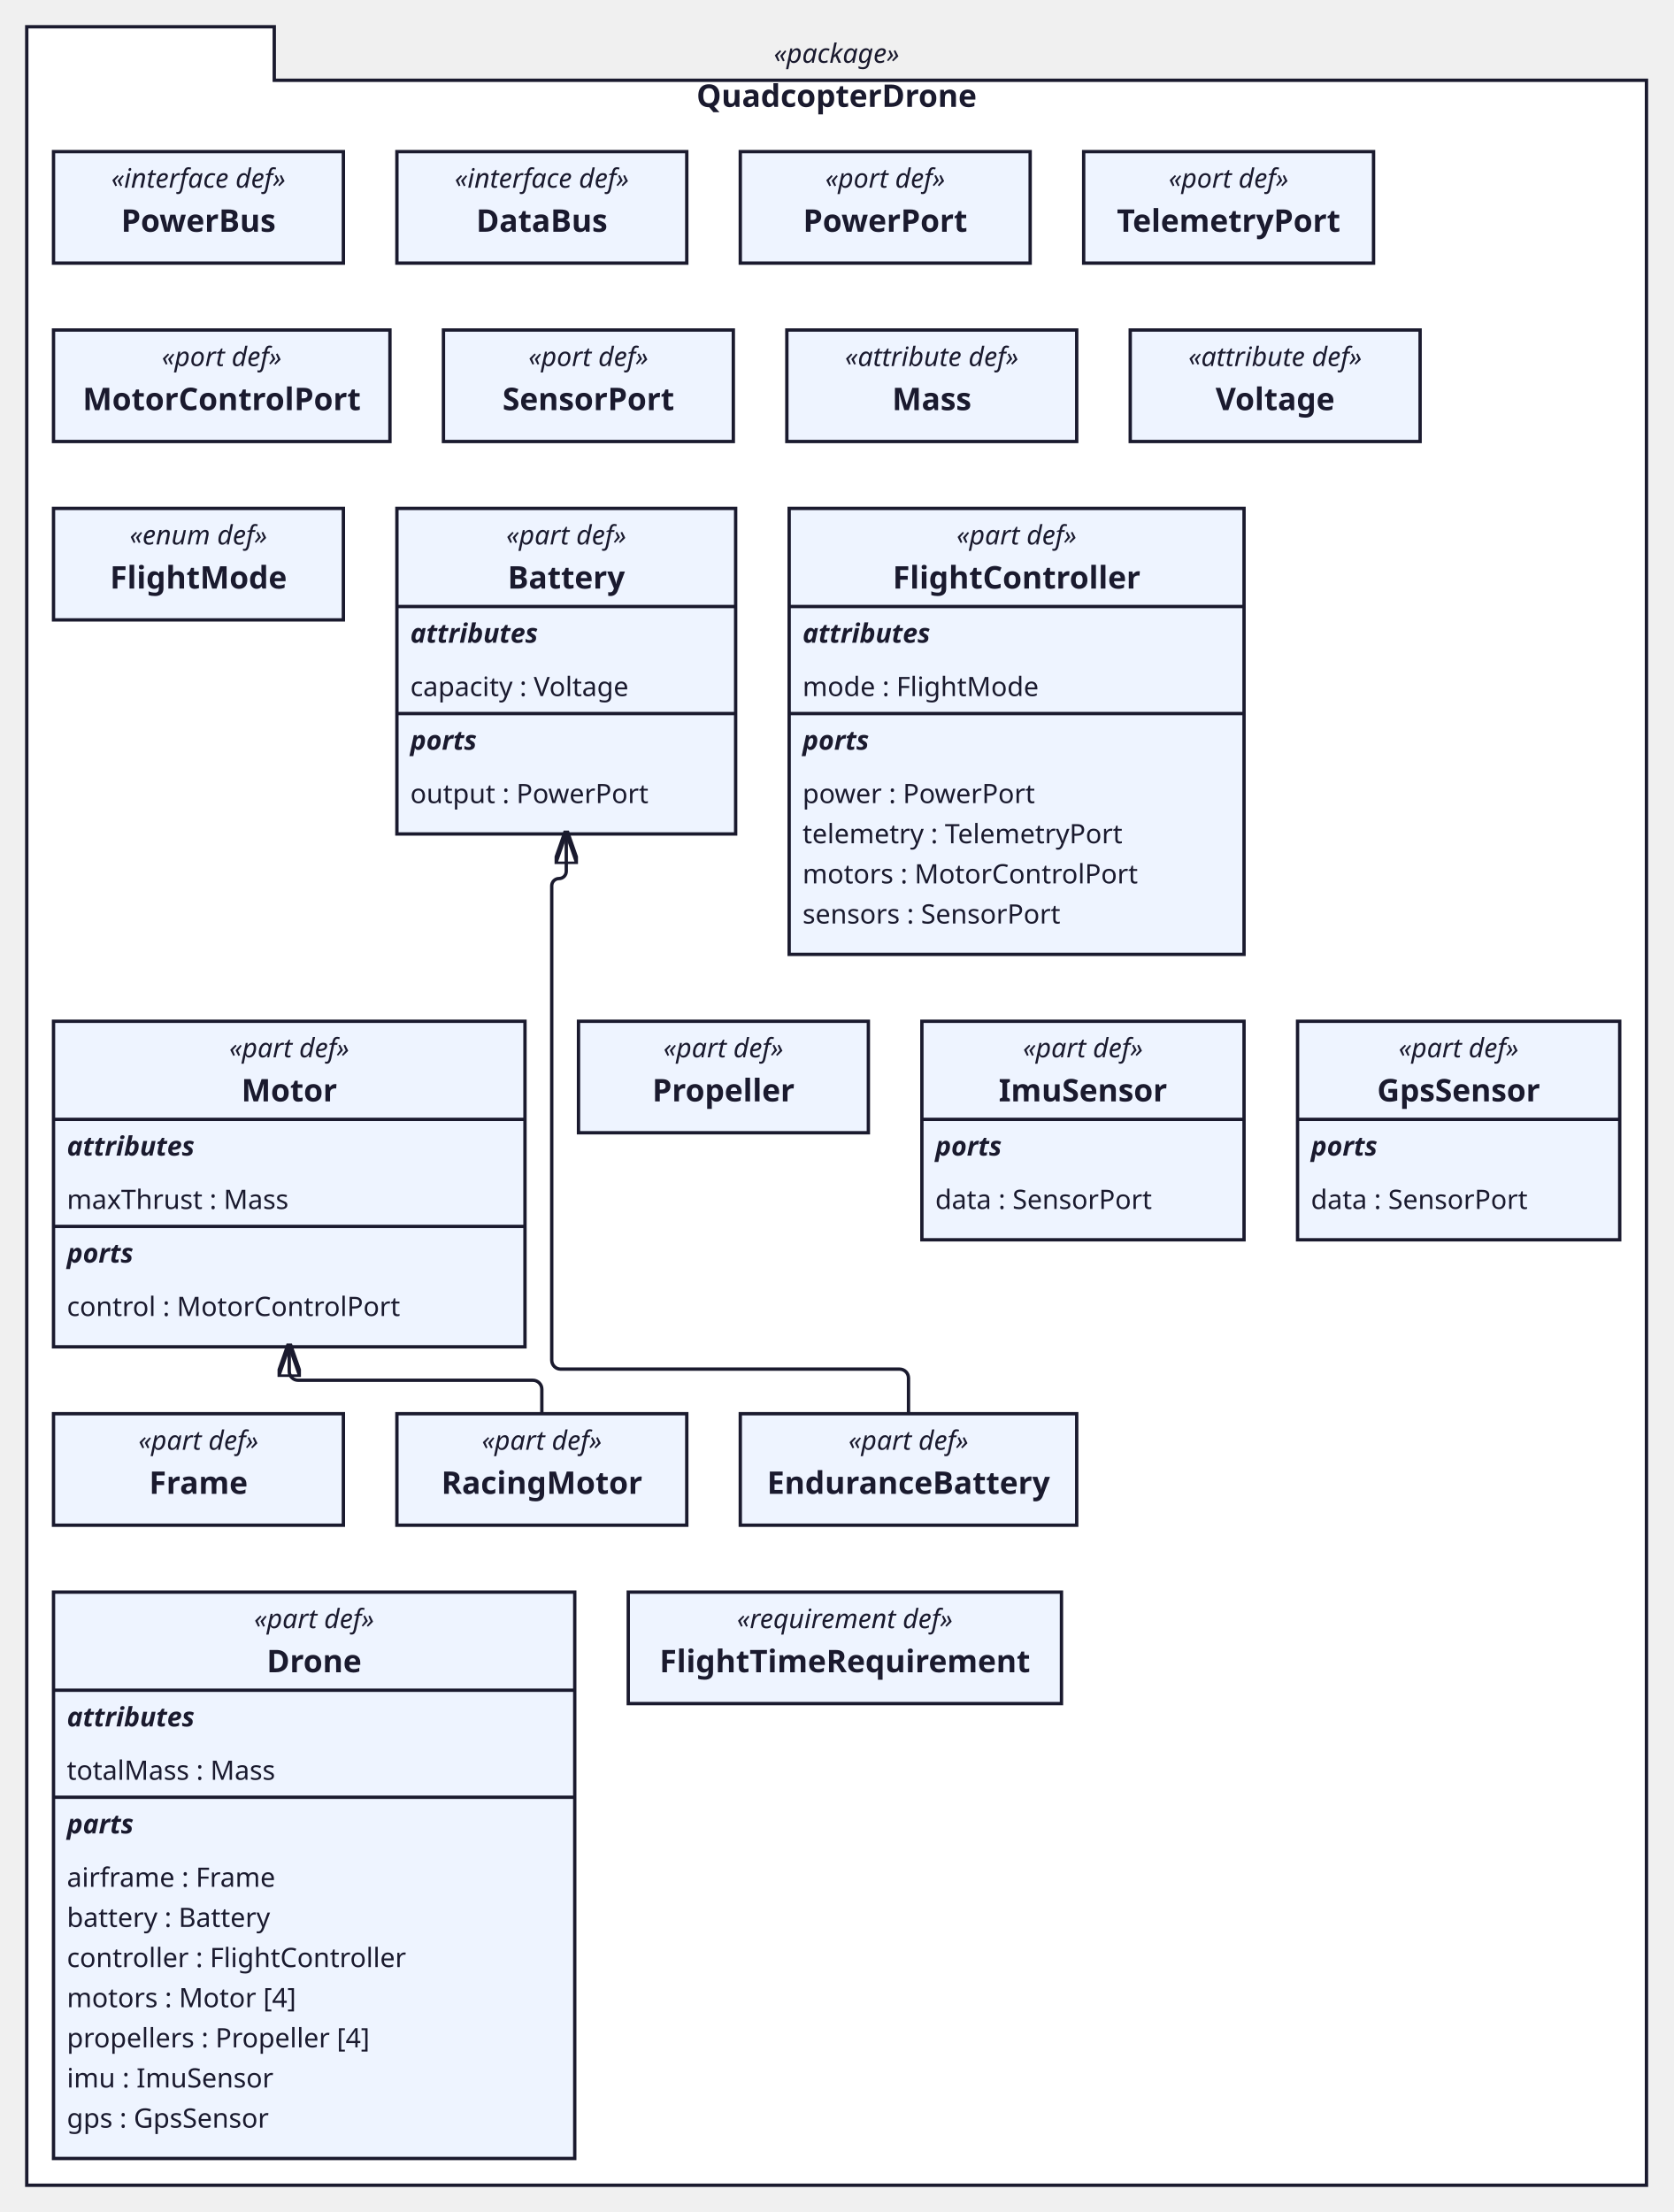
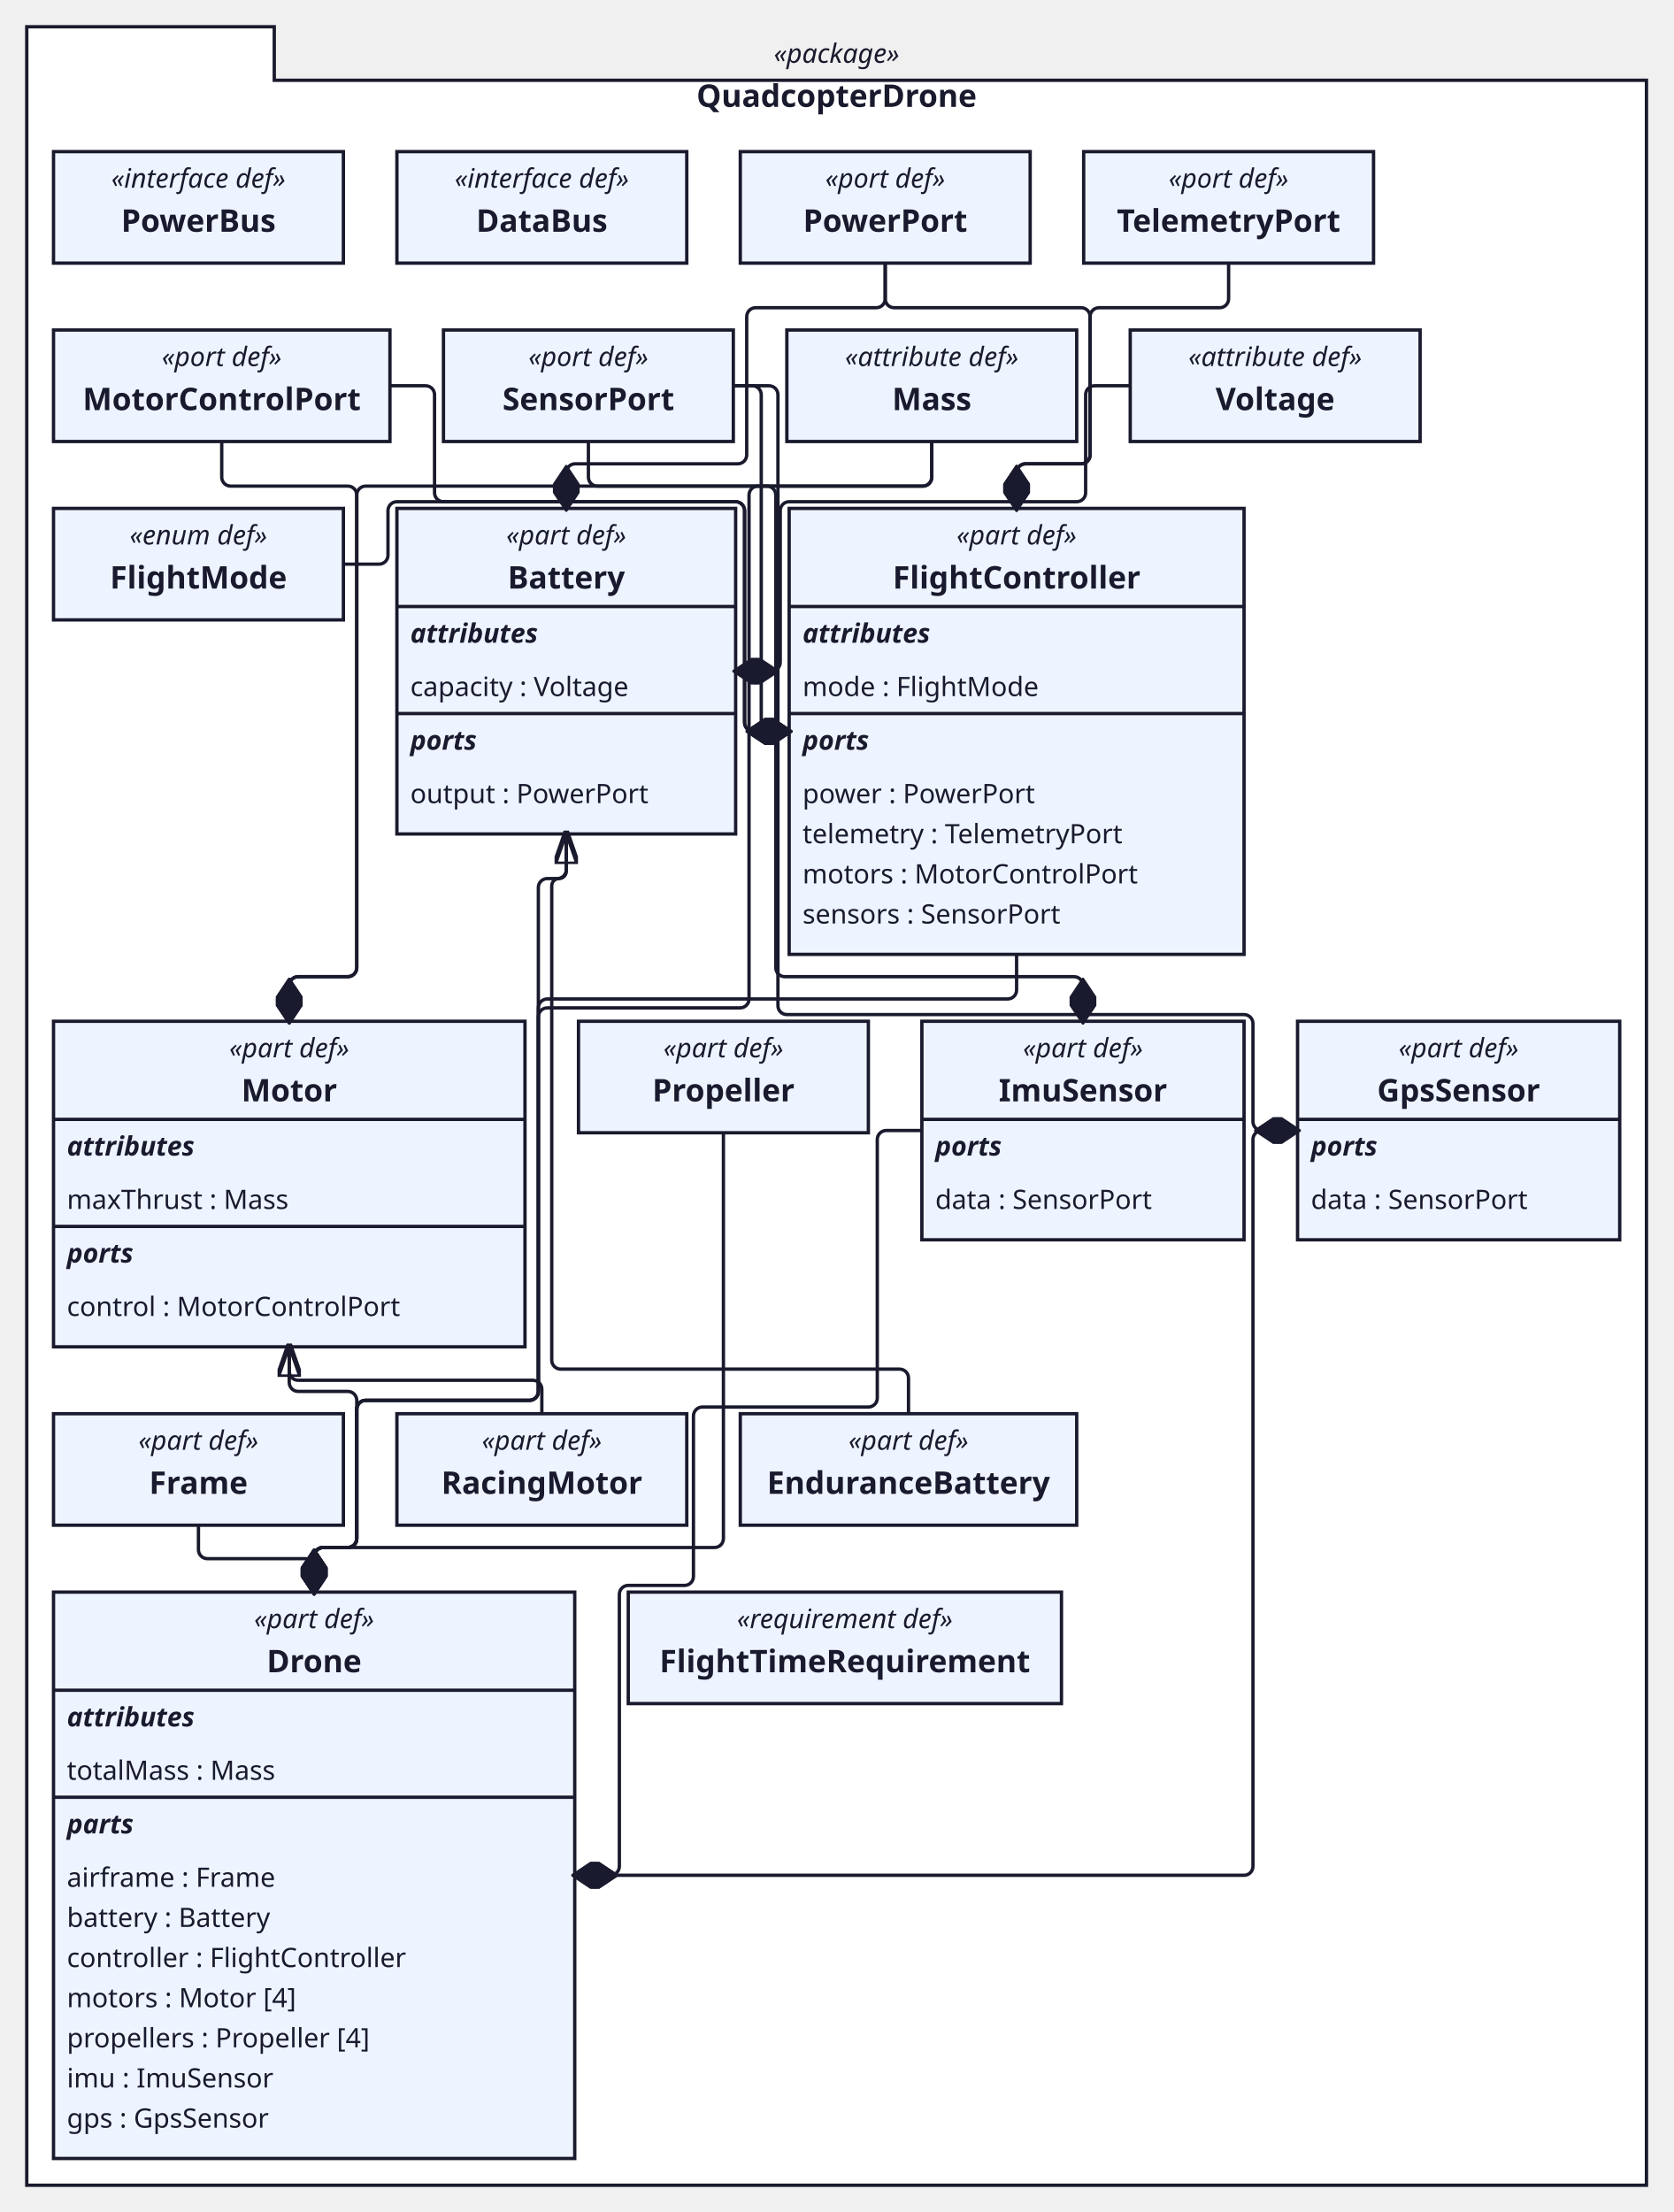
<svg xmlns="http://www.w3.org/2000/svg" width="750.40" height="992.00" viewBox="0 0 750.40 992.00">
  <defs>
    <marker id="arrowhead-open" markerWidth="10" markerHeight="7" refX="9" refY="3.5" orient="auto">
      <polygon points="0 0, 10 3.5, 0 7" fill="none" stroke="#1A1A2E" stroke-width="1.50" />
    </marker>
    <marker id="arrowhead-filled" markerWidth="10" markerHeight="7" refX="9" refY="3.5" orient="auto">
      <polygon points="0 0, 10 3.5, 0 7" fill="#1A1A2E" stroke="#1A1A2E" stroke-width="1.50" />
+     </marker>
+     <marker id="arrowhead-open-crossbar" markerWidth="12" markerHeight="7" refX="11" refY="3.5" orient="auto">
+       <polygon points="0 0, 10 3.5, 0 7" fill="none" stroke="#1A1A2E" stroke-width="1.50" />
+       <line x1="10" y1="0" x2="10" y2="7" stroke="#1A1A2E" stroke-width="1.50" />
    </marker>
    <marker id="arrowhead-diamond" markerWidth="14" markerHeight="8" refX="13" refY="4" orient="auto">
      <polygon points="1 4, 7 0, 13 4, 7 8" fill="none" stroke="#1A1A2E" stroke-width="1.50" />
    </marker>
    <marker id="arrowhead-filled-diamond" markerWidth="14" markerHeight="8" refX="13" refY="4" orient="auto">
      <polygon points="1 4, 7 0, 13 4, 7 8" fill="#1A1A2E" stroke="#1A1A2E" stroke-width="1.50" />
    </marker>
    <marker id="arrowhead-circle" markerWidth="10" markerHeight="10" refX="9" refY="5" orient="auto">
      <circle cx="5" cy="5" r="4" fill="none" stroke="#1A1A2E" stroke-width="1.50" />
    </marker>
    <marker id="arrowhead-bar" markerWidth="4" markerHeight="12" refX="2" refY="6" orient="auto">
      <line x1="2" y1="0" x2="2" y2="12" stroke="#1A1A2E" stroke-width="1.50" />
    </marker>
    <filter id="label-bg" x="-0.05" y="-0.05" width="1.1" height="1.1">
      <feFlood flood-color="#FFFFFF" />
      <feComposite in="SourceGraphic" operator="over" />
    </filter>
  </defs>
  <path d="M 12.00 36.00 L 12.00 12.00 L 123.00 12.00 L 123.00 36.00 L 738.40 36.00 L 738.40 980.00 L 12.00 980.00 Z" fill="#FFFFFF" stroke="#1A1A2E" stroke-width="1.50" />
  <text x="375.20" y="24.00" font-family="Noto Sans, sans-serif" font-size="12.00" font-style="italic" fill="#1A1A2E" text-anchor="middle" dominant-baseline="middle">«package»</text>
  <text x="375.20" y="43.00" font-family="Noto Sans, sans-serif" font-size="14.00" font-weight="bold" fill="#1A1A2E" text-anchor="middle" dominant-baseline="middle">QuadcopterDrone</text>
  <rect x="24.00" y="68.00" width="130.00" height="50.00" fill="#EEF4FF" stroke="#1A1A2E" stroke-width="1.50" />
  <text x="89.00" y="80.00" font-family="Noto Sans, sans-serif" font-size="12.00" font-style="italic" fill="#1A1A2E" text-anchor="middle" dominant-baseline="middle">«interface def»</text>
  <text x="89.00" y="99.00" font-family="Noto Sans, sans-serif" font-size="14.00" font-weight="bold" fill="#1A1A2E" text-anchor="middle" dominant-baseline="middle">PowerBus</text>
  <rect x="178.00" y="68.00" width="130.00" height="50.00" fill="#EEF4FF" stroke="#1A1A2E" stroke-width="1.50" />
  <text x="243.00" y="80.00" font-family="Noto Sans, sans-serif" font-size="12.00" font-style="italic" fill="#1A1A2E" text-anchor="middle" dominant-baseline="middle">«interface def»</text>
  <text x="243.00" y="99.00" font-family="Noto Sans, sans-serif" font-size="14.00" font-weight="bold" fill="#1A1A2E" text-anchor="middle" dominant-baseline="middle">DataBus</text>
  <rect x="332.00" y="68.00" width="130.00" height="50.00" fill="#EEF4FF" stroke="#1A1A2E" stroke-width="1.50" />
  <text x="397.00" y="80.00" font-family="Noto Sans, sans-serif" font-size="12.00" font-style="italic" fill="#1A1A2E" text-anchor="middle" dominant-baseline="middle">«port def»</text>
  <text x="397.00" y="99.00" font-family="Noto Sans, sans-serif" font-size="14.00" font-weight="bold" fill="#1A1A2E" text-anchor="middle" dominant-baseline="middle">PowerPort</text>
  <rect x="486.00" y="68.00" width="130.00" height="50.00" fill="#EEF4FF" stroke="#1A1A2E" stroke-width="1.50" />
  <text x="551.00" y="80.00" font-family="Noto Sans, sans-serif" font-size="12.00" font-style="italic" fill="#1A1A2E" text-anchor="middle" dominant-baseline="middle">«port def»</text>
  <text x="551.00" y="99.00" font-family="Noto Sans, sans-serif" font-size="14.00" font-weight="bold" fill="#1A1A2E" text-anchor="middle" dominant-baseline="middle">TelemetryPort</text>
  <rect x="24.00" y="148.00" width="150.88" height="50.00" fill="#EEF4FF" stroke="#1A1A2E" stroke-width="1.50" />
  <text x="99.44" y="160.00" font-family="Noto Sans, sans-serif" font-size="12.00" font-style="italic" fill="#1A1A2E" text-anchor="middle" dominant-baseline="middle">«port def»</text>
  <text x="99.44" y="179.00" font-family="Noto Sans, sans-serif" font-size="14.00" font-weight="bold" fill="#1A1A2E" text-anchor="middle" dominant-baseline="middle">MotorControlPort</text>
  <rect x="198.88" y="148.00" width="130.00" height="50.00" fill="#EEF4FF" stroke="#1A1A2E" stroke-width="1.50" />
  <text x="263.88" y="160.00" font-family="Noto Sans, sans-serif" font-size="12.00" font-style="italic" fill="#1A1A2E" text-anchor="middle" dominant-baseline="middle">«port def»</text>
  <text x="263.88" y="179.00" font-family="Noto Sans, sans-serif" font-size="14.00" font-weight="bold" fill="#1A1A2E" text-anchor="middle" dominant-baseline="middle">SensorPort</text>
  <rect x="352.88" y="148.00" width="130.00" height="50.00" fill="#EEF4FF" stroke="#1A1A2E" stroke-width="1.50" />
  <text x="417.88" y="160.00" font-family="Noto Sans, sans-serif" font-size="12.00" font-style="italic" fill="#1A1A2E" text-anchor="middle" dominant-baseline="middle">«attribute def»</text>
  <text x="417.88" y="179.00" font-family="Noto Sans, sans-serif" font-size="14.00" font-weight="bold" fill="#1A1A2E" text-anchor="middle" dominant-baseline="middle">Mass</text>
  <rect x="506.88" y="148.00" width="130.00" height="50.00" fill="#EEF4FF" stroke="#1A1A2E" stroke-width="1.50" />
  <text x="571.88" y="160.00" font-family="Noto Sans, sans-serif" font-size="12.00" font-style="italic" fill="#1A1A2E" text-anchor="middle" dominant-baseline="middle">«attribute def»</text>
  <text x="571.88" y="179.00" font-family="Noto Sans, sans-serif" font-size="14.00" font-weight="bold" fill="#1A1A2E" text-anchor="middle" dominant-baseline="middle">Voltage</text>
  <rect x="24.00" y="228.00" width="130.00" height="50.00" fill="#EEF4FF" stroke="#1A1A2E" stroke-width="1.50" />
  <text x="89.00" y="240.00" font-family="Noto Sans, sans-serif" font-size="12.00" font-style="italic" fill="#1A1A2E" text-anchor="middle" dominant-baseline="middle">«enum def»</text>
  <text x="89.00" y="259.00" font-family="Noto Sans, sans-serif" font-size="14.00" font-weight="bold" fill="#1A1A2E" text-anchor="middle" dominant-baseline="middle">FlightMode</text>
  <rect x="178.00" y="228.00" width="151.92" height="146.00" fill="#EEF4FF" stroke="#1A1A2E" stroke-width="1.50" />
  <text x="253.96" y="240.00" font-family="Noto Sans, sans-serif" font-size="12.00" font-style="italic" fill="#1A1A2E" text-anchor="middle" dominant-baseline="middle">«part def»</text>
  <text x="253.96" y="259.00" font-family="Noto Sans, sans-serif" font-size="14.00" font-weight="bold" fill="#1A1A2E" text-anchor="middle" dominant-baseline="middle">Battery</text>
  <line x1="178.00" y1="272.00" x2="329.92" y2="272.00" stroke="#1A1A2E" stroke-width="1.50" />
  <text x="184.00" y="284.00" font-family="Noto Sans, sans-serif" font-size="12.00" font-weight="bold" font-style="italic" fill="#1A1A2E" text-anchor="start" dominant-baseline="middle">attributes</text>
  <text x="184.00" y="308.00" font-family="Noto Sans, sans-serif" font-size="12.00" fill="#1A1A2E" text-anchor="start" dominant-baseline="middle">capacity : Voltage</text>
  <line x1="178.00" y1="320.00" x2="329.92" y2="320.00" stroke="#1A1A2E" stroke-width="1.50" />
  <text x="184.00" y="332.00" font-family="Noto Sans, sans-serif" font-size="12.00" font-weight="bold" font-style="italic" fill="#1A1A2E" text-anchor="start" dominant-baseline="middle">ports</text>
  <text x="184.00" y="356.00" font-family="Noto Sans, sans-serif" font-size="12.00" fill="#1A1A2E" text-anchor="start" dominant-baseline="middle">output : PowerPort</text>
  <rect x="353.92" y="228.00" width="204.00" height="200.00" fill="#EEF4FF" stroke="#1A1A2E" stroke-width="1.50" />
  <text x="455.92" y="240.00" font-family="Noto Sans, sans-serif" font-size="12.00" font-style="italic" fill="#1A1A2E" text-anchor="middle" dominant-baseline="middle">«part def»</text>
  <text x="455.92" y="259.00" font-family="Noto Sans, sans-serif" font-size="14.00" font-weight="bold" fill="#1A1A2E" text-anchor="middle" dominant-baseline="middle">FlightController</text>
  <line x1="353.92" y1="272.00" x2="557.92" y2="272.00" stroke="#1A1A2E" stroke-width="1.50" />
  <text x="359.92" y="284.00" font-family="Noto Sans, sans-serif" font-size="12.00" font-weight="bold" font-style="italic" fill="#1A1A2E" text-anchor="start" dominant-baseline="middle">attributes</text>
  <text x="359.92" y="308.00" font-family="Noto Sans, sans-serif" font-size="12.00" fill="#1A1A2E" text-anchor="start" dominant-baseline="middle">mode : FlightMode</text>
  <line x1="353.92" y1="320.00" x2="557.92" y2="320.00" stroke="#1A1A2E" stroke-width="1.50" />
  <text x="359.92" y="332.00" font-family="Noto Sans, sans-serif" font-size="12.00" font-weight="bold" font-style="italic" fill="#1A1A2E" text-anchor="start" dominant-baseline="middle">ports</text>
  <text x="359.92" y="356.00" font-family="Noto Sans, sans-serif" font-size="12.00" fill="#1A1A2E" text-anchor="start" dominant-baseline="middle">power : PowerPort</text>
  <text x="359.92" y="374.00" font-family="Noto Sans, sans-serif" font-size="12.00" fill="#1A1A2E" text-anchor="start" dominant-baseline="middle">telemetry : TelemetryPort</text>
  <text x="359.92" y="392.00" font-family="Noto Sans, sans-serif" font-size="12.00" fill="#1A1A2E" text-anchor="start" dominant-baseline="middle">motors : MotorControlPort</text>
  <text x="359.92" y="410.00" font-family="Noto Sans, sans-serif" font-size="12.00" fill="#1A1A2E" text-anchor="start" dominant-baseline="middle">sensors : SensorPort</text>
  <rect x="24.00" y="458.00" width="211.44" height="146.00" fill="#EEF4FF" stroke="#1A1A2E" stroke-width="1.50" />
  <text x="129.72" y="470.00" font-family="Noto Sans, sans-serif" font-size="12.00" font-style="italic" fill="#1A1A2E" text-anchor="middle" dominant-baseline="middle">«part def»</text>
  <text x="129.72" y="489.00" font-family="Noto Sans, sans-serif" font-size="14.00" font-weight="bold" fill="#1A1A2E" text-anchor="middle" dominant-baseline="middle">Motor</text>
  <line x1="24.00" y1="502.00" x2="235.44" y2="502.00" stroke="#1A1A2E" stroke-width="1.50" />
  <text x="30.00" y="514.00" font-family="Noto Sans, sans-serif" font-size="12.00" font-weight="bold" font-style="italic" fill="#1A1A2E" text-anchor="start" dominant-baseline="middle">attributes</text>
  <text x="30.00" y="538.00" font-family="Noto Sans, sans-serif" font-size="12.00" fill="#1A1A2E" text-anchor="start" dominant-baseline="middle">maxThrust : Mass</text>
  <line x1="24.00" y1="550.00" x2="235.44" y2="550.00" stroke="#1A1A2E" stroke-width="1.50" />
  <text x="30.00" y="562.00" font-family="Noto Sans, sans-serif" font-size="12.00" font-weight="bold" font-style="italic" fill="#1A1A2E" text-anchor="start" dominant-baseline="middle">ports</text>
  <text x="30.00" y="586.00" font-family="Noto Sans, sans-serif" font-size="12.00" fill="#1A1A2E" text-anchor="start" dominant-baseline="middle">control : MotorControlPort</text>
  <rect x="259.44" y="458.00" width="130.00" height="50.00" fill="#EEF4FF" stroke="#1A1A2E" stroke-width="1.50" />
  <text x="324.44" y="470.00" font-family="Noto Sans, sans-serif" font-size="12.00" font-style="italic" fill="#1A1A2E" text-anchor="middle" dominant-baseline="middle">«part def»</text>
  <text x="324.44" y="489.00" font-family="Noto Sans, sans-serif" font-size="14.00" font-weight="bold" fill="#1A1A2E" text-anchor="middle" dominant-baseline="middle">Propeller</text>
  <rect x="413.44" y="458.00" width="144.48" height="98.00" fill="#EEF4FF" stroke="#1A1A2E" stroke-width="1.50" />
  <text x="485.68" y="470.00" font-family="Noto Sans, sans-serif" font-size="12.00" font-style="italic" fill="#1A1A2E" text-anchor="middle" dominant-baseline="middle">«part def»</text>
  <text x="485.68" y="489.00" font-family="Noto Sans, sans-serif" font-size="14.00" font-weight="bold" fill="#1A1A2E" text-anchor="middle" dominant-baseline="middle">ImuSensor</text>
  <line x1="413.44" y1="502.00" x2="557.92" y2="502.00" stroke="#1A1A2E" stroke-width="1.50" />
  <text x="419.44" y="514.00" font-family="Noto Sans, sans-serif" font-size="12.00" font-weight="bold" font-style="italic" fill="#1A1A2E" text-anchor="start" dominant-baseline="middle">ports</text>
  <text x="419.44" y="538.00" font-family="Noto Sans, sans-serif" font-size="12.00" fill="#1A1A2E" text-anchor="start" dominant-baseline="middle">data : SensorPort</text>
  <rect x="581.92" y="458.00" width="144.48" height="98.00" fill="#EEF4FF" stroke="#1A1A2E" stroke-width="1.50" />
  <text x="654.16" y="470.00" font-family="Noto Sans, sans-serif" font-size="12.00" font-style="italic" fill="#1A1A2E" text-anchor="middle" dominant-baseline="middle">«part def»</text>
  <text x="654.16" y="489.00" font-family="Noto Sans, sans-serif" font-size="14.00" font-weight="bold" fill="#1A1A2E" text-anchor="middle" dominant-baseline="middle">GpsSensor</text>
  <line x1="581.92" y1="502.00" x2="726.40" y2="502.00" stroke="#1A1A2E" stroke-width="1.50" />
  <text x="587.92" y="514.00" font-family="Noto Sans, sans-serif" font-size="12.00" font-weight="bold" font-style="italic" fill="#1A1A2E" text-anchor="start" dominant-baseline="middle">ports</text>
  <text x="587.92" y="538.00" font-family="Noto Sans, sans-serif" font-size="12.00" fill="#1A1A2E" text-anchor="start" dominant-baseline="middle">data : SensorPort</text>
  <rect x="24.00" y="634.00" width="130.00" height="50.00" fill="#EEF4FF" stroke="#1A1A2E" stroke-width="1.50" />
  <text x="89.00" y="646.00" font-family="Noto Sans, sans-serif" font-size="12.00" font-style="italic" fill="#1A1A2E" text-anchor="middle" dominant-baseline="middle">«part def»</text>
  <text x="89.00" y="665.00" font-family="Noto Sans, sans-serif" font-size="14.00" font-weight="bold" fill="#1A1A2E" text-anchor="middle" dominant-baseline="middle">Frame</text>
  <rect x="178.00" y="634.00" width="130.00" height="50.00" fill="#EEF4FF" stroke="#1A1A2E" stroke-width="1.50" />
  <text x="243.00" y="646.00" font-family="Noto Sans, sans-serif" font-size="12.00" font-style="italic" fill="#1A1A2E" text-anchor="middle" dominant-baseline="middle">«part def»</text>
  <text x="243.00" y="665.00" font-family="Noto Sans, sans-serif" font-size="14.00" font-weight="bold" fill="#1A1A2E" text-anchor="middle" dominant-baseline="middle">RacingMotor</text>
  <rect x="332.00" y="634.00" width="150.88" height="50.00" fill="#EEF4FF" stroke="#1A1A2E" stroke-width="1.50" />
  <text x="407.44" y="646.00" font-family="Noto Sans, sans-serif" font-size="12.00" font-style="italic" fill="#1A1A2E" text-anchor="middle" dominant-baseline="middle">«part def»</text>
  <text x="407.44" y="665.00" font-family="Noto Sans, sans-serif" font-size="14.00" font-weight="bold" fill="#1A1A2E" text-anchor="middle" dominant-baseline="middle">EnduranceBattery</text>
  <rect x="24.00" y="714.00" width="233.76" height="254.00" fill="#EEF4FF" stroke="#1A1A2E" stroke-width="1.50" />
  <text x="140.88" y="726.00" font-family="Noto Sans, sans-serif" font-size="12.00" font-style="italic" fill="#1A1A2E" text-anchor="middle" dominant-baseline="middle">«part def»</text>
  <text x="140.88" y="745.00" font-family="Noto Sans, sans-serif" font-size="14.00" font-weight="bold" fill="#1A1A2E" text-anchor="middle" dominant-baseline="middle">Drone</text>
  <line x1="24.00" y1="758.00" x2="257.76" y2="758.00" stroke="#1A1A2E" stroke-width="1.50" />
  <text x="30.00" y="770.00" font-family="Noto Sans, sans-serif" font-size="12.00" font-weight="bold" font-style="italic" fill="#1A1A2E" text-anchor="start" dominant-baseline="middle">attributes</text>
  <text x="30.00" y="794.00" font-family="Noto Sans, sans-serif" font-size="12.00" fill="#1A1A2E" text-anchor="start" dominant-baseline="middle">totalMass : Mass</text>
  <line x1="24.00" y1="806.00" x2="257.76" y2="806.00" stroke="#1A1A2E" stroke-width="1.50" />
  <text x="30.00" y="818.00" font-family="Noto Sans, sans-serif" font-size="12.00" font-weight="bold" font-style="italic" fill="#1A1A2E" text-anchor="start" dominant-baseline="middle">parts</text>
  <text x="30.00" y="842.00" font-family="Noto Sans, sans-serif" font-size="12.00" fill="#1A1A2E" text-anchor="start" dominant-baseline="middle">airframe : Frame</text>
  <text x="30.00" y="860.00" font-family="Noto Sans, sans-serif" font-size="12.00" fill="#1A1A2E" text-anchor="start" dominant-baseline="middle">battery : Battery</text>
  <text x="30.00" y="878.00" font-family="Noto Sans, sans-serif" font-size="12.00" fill="#1A1A2E" text-anchor="start" dominant-baseline="middle">controller : FlightController</text>
  <text x="30.00" y="896.00" font-family="Noto Sans, sans-serif" font-size="12.00" fill="#1A1A2E" text-anchor="start" dominant-baseline="middle">motors : Motor [4]</text>
  <text x="30.00" y="914.00" font-family="Noto Sans, sans-serif" font-size="12.00" fill="#1A1A2E" text-anchor="start" dominant-baseline="middle">propellers : Propeller [4]</text>
  <text x="30.00" y="932.00" font-family="Noto Sans, sans-serif" font-size="12.00" fill="#1A1A2E" text-anchor="start" dominant-baseline="middle">imu : ImuSensor</text>
  <text x="30.00" y="950.00" font-family="Noto Sans, sans-serif" font-size="12.00" fill="#1A1A2E" text-anchor="start" dominant-baseline="middle">gps : GpsSensor</text>
  <rect x="281.76" y="714.00" width="194.28" height="50.00" fill="#EEF4FF" stroke="#1A1A2E" stroke-width="1.50" />
  <text x="378.90" y="726.00" font-family="Noto Sans, sans-serif" font-size="12.00" font-style="italic" fill="#1A1A2E" text-anchor="middle" dominant-baseline="middle">«requirement def»</text>
  <text x="378.90" y="745.00" font-family="Noto Sans, sans-serif" font-size="14.00" font-weight="bold" fill="#1A1A2E" text-anchor="middle" dominant-baseline="middle">FlightTimeRequirement</text>
  <path d="M 243.00 634.00 L 243.00 623.00 A 4.00 4.00 0 0 0 239.00 619.00 L 133.72 619.00 A 4.00 4.00 0 0 1 129.72 615.00 L 129.72 604.00" fill="none" stroke="#1A1A2E" stroke-width="1.50" marker-end="url(#arrowhead-open)" />
  <path d="M 407.44 634.00 L 407.44 618.00 A 4.00 4.00 0 0 0 403.44 614.00 L 251.44 614.00 A 4.00 4.00 0 0 1 247.44 610.00 L 247.44 397.26 A 3.26 3.26 0 0 1 250.70 394.00 L 250.70 394.00 A 3.26 3.26 0 0 0 253.96 390.74 L 253.96 374.00" fill="none" stroke="#1A1A2E" stroke-width="1.50" marker-end="url(#arrowhead-open)" />
+   <path d="M 506.88 173.00 L 490.88 173.00 A 4.00 4.00 0 0 0 486.88 177.00 L 486.88 221.00 A 4.00 4.00 0 0 1 482.88 225.00 L 353.92 225.00 A 4.00 4.00 0 0 0 349.92 229.00 L 349.92 297.00 A 4.00 4.00 0 0 1 345.92 301.00 L 329.92 301.00" fill="none" stroke="#1A1A2E" stroke-width="1.50" marker-end="url(#arrowhead-filled-diamond)" />
+   <path d="M 397.00 118.00 L 397.00 134.00 A 4.00 4.00 0 0 1 393.00 138.00 L 338.88 138.00 A 4.00 4.00 0 0 0 334.88 142.00 L 334.88 204.00 A 4.00 4.00 0 0 1 330.88 208.00 L 257.96 208.00 A 4.00 4.00 0 0 0 253.96 212.00 L 253.96 228.00" fill="none" stroke="#1A1A2E" stroke-width="1.50" marker-end="url(#arrowhead-filled-diamond)" />
+   <path d="M 154.00 253.00 L 170.00 253.00 A 4.00 4.00 0 0 0 174.00 249.00 L 174.00 229.00 A 4.00 4.00 0 0 1 178.00 225.00 L 329.92 225.00 A 4.00 4.00 0 0 1 333.92 229.00 L 333.92 324.00 A 4.00 4.00 0 0 0 337.92 328.00 L 353.92 328.00" fill="none" stroke="#1A1A2E" stroke-width="1.50" marker-end="url(#arrowhead-filled-diamond)" />
+   <path d="M 397.00 118.00 L 397.00 134.00 A 4.00 4.00 0 0 0 401.00 138.00 L 484.88 138.00 A 4.00 4.00 0 0 1 488.88 142.00 L 488.88 204.00 A 4.00 4.00 0 0 1 484.88 208.00 L 459.92 208.00 A 4.00 4.00 0 0 0 455.92 212.00 L 455.92 228.00" fill="none" stroke="#1A1A2E" stroke-width="1.50" marker-end="url(#arrowhead-filled-diamond)" />
+   <path d="M 551.00 118.00 L 551.00 134.00 A 4.00 4.00 0 0 1 547.00 138.00 L 492.88 138.00 A 4.00 4.00 0 0 0 488.88 142.00 L 488.88 204.00 A 4.00 4.00 0 0 1 484.88 208.00 L 459.92 208.00 A 4.00 4.00 0 0 0 455.92 212.00 L 455.92 228.00" fill="none" stroke="#1A1A2E" stroke-width="1.50" marker-end="url(#arrowhead-filled-diamond)" />
+   <path d="M 174.88 173.00 L 190.88 173.00 A 4.00 4.00 0 0 1 194.88 177.00 L 194.88 221.00 A 4.00 4.00 0 0 0 198.88 225.00 L 329.92 225.00 A 4.00 4.00 0 0 1 333.92 229.00 L 333.92 324.00 A 4.00 4.00 0 0 0 337.92 328.00 L 353.92 328.00" fill="none" stroke="#1A1A2E" stroke-width="1.50" marker-end="url(#arrowhead-filled-diamond)" />
+   <path d="M 328.88 173.00 L 337.40 173.00 A 4.00 4.00 0 0 1 341.40 177.00 L 341.40 324.00 A 4.00 4.00 0 0 0 345.40 328.00 L 353.92 328.00" fill="none" stroke="#1A1A2E" stroke-width="1.50" marker-end="url(#arrowhead-filled-diamond)" />
+   <path d="M 417.88 198.00 L 417.88 214.00 A 4.00 4.00 0 0 1 413.88 218.00 L 164.00 218.00 A 4.00 4.00 0 0 0 160.00 222.00 L 160.00 434.00 A 4.00 4.00 0 0 1 156.00 438.00 L 133.72 438.00 A 4.00 4.00 0 0 0 129.72 442.00 L 129.72 458.00" fill="none" stroke="#1A1A2E" stroke-width="1.50" marker-end="url(#arrowhead-filled-diamond)" />
+   <path d="M 99.44 198.00 L 99.44 214.00 A 4.00 4.00 0 0 0 103.44 218.00 L 156.00 218.00 A 4.00 4.00 0 0 1 160.00 222.00 L 160.00 434.00 A 4.00 4.00 0 0 1 156.00 438.00 L 133.72 438.00 A 4.00 4.00 0 0 0 129.72 442.00 L 129.72 458.00" fill="none" stroke="#1A1A2E" stroke-width="1.50" marker-end="url(#arrowhead-filled-diamond)" />
+   <path d="M 263.88 198.00 L 263.88 214.00 A 4.00 4.00 0 0 0 267.88 218.00 L 343.92 218.00 A 4.00 4.00 0 0 1 347.92 222.00 L 347.92 434.00 A 4.00 4.00 0 0 0 351.92 438.00 L 481.68 438.00 A 4.00 4.00 0 0 1 485.68 442.00 L 485.68 458.00" fill="none" stroke="#1A1A2E" stroke-width="1.50" marker-end="url(#arrowhead-filled-diamond)" />
+   <path d="M 328.88 173.00 L 344.88 173.00 A 4.00 4.00 0 0 1 348.88 177.00 L 348.88 451.00 A 4.00 4.00 0 0 0 352.88 455.00 L 557.92 455.00 A 4.00 4.00 0 0 1 561.92 459.00 L 561.92 503.00 A 4.00 4.00 0 0 0 565.92 507.00 L 581.92 507.00" fill="none" stroke="#1A1A2E" stroke-width="1.50" marker-end="url(#arrowhead-filled-diamond)" />
+   <path d="M 417.88 198.00 L 417.88 214.00 A 4.00 4.00 0 0 1 413.88 218.00 L 339.92 218.00 A 4.00 4.00 0 0 0 335.92 222.00 L 335.92 448.00 A 4.00 4.00 0 0 1 331.92 452.00 L 245.44 452.00 A 4.00 4.00 0 0 0 241.44 456.00 L 241.44 624.00 A 4.00 4.00 0 0 1 237.44 628.00 L 164.00 628.00 A 4.00 4.00 0 0 0 160.00 632.00 L 160.00 690.00 A 4.00 4.00 0 0 1 156.00 694.00 L 144.88 694.00 A 4.00 4.00 0 0 0 140.88 698.00 L 140.88 714.00" fill="none" stroke="#1A1A2E" stroke-width="1.50" marker-end="url(#arrowhead-filled-diamond)" />
+   <path d="M 89.00 684.00 L 89.00 695.00 A 4.00 4.00 0 0 0 93.00 699.00 L 136.88 699.00 A 4.00 4.00 0 0 1 140.88 703.00 L 140.88 714.00" fill="none" stroke="#1A1A2E" stroke-width="1.50" marker-end="url(#arrowhead-filled-diamond)" />
+   <path d="M 253.96 374.00 L 253.96 390.00 A 4.00 4.00 0 0 1 249.96 394.00 L 245.44 394.00 A 4.00 4.00 0 0 0 241.44 398.00 L 241.44 624.00 A 4.00 4.00 0 0 1 237.44 628.00 L 164.00 628.00 A 4.00 4.00 0 0 0 160.00 632.00 L 160.00 690.00 A 4.00 4.00 0 0 1 156.00 694.00 L 144.88 694.00 A 4.00 4.00 0 0 0 140.88 698.00 L 140.88 714.00" fill="none" stroke="#1A1A2E" stroke-width="1.50" marker-end="url(#arrowhead-filled-diamond)" />
+   <path d="M 455.92 428.00 L 455.92 444.00 A 4.00 4.00 0 0 1 451.92 448.00 L 245.44 448.00 A 4.00 4.00 0 0 0 241.44 452.00 L 241.44 624.00 A 4.00 4.00 0 0 1 237.44 628.00 L 164.00 628.00 A 4.00 4.00 0 0 0 160.00 632.00 L 160.00 690.00 A 4.00 4.00 0 0 1 156.00 694.00 L 144.88 694.00 A 4.00 4.00 0 0 0 140.88 698.00 L 140.88 714.00" fill="none" stroke="#1A1A2E" stroke-width="1.50" marker-end="url(#arrowhead-filled-diamond)" />
+   <path d="M 129.72 604.00 L 129.72 620.00 A 4.00 4.00 0 0 0 133.72 624.00 L 156.00 624.00 A 4.00 4.00 0 0 1 160.00 628.00 L 160.00 690.00 A 4.00 4.00 0 0 1 156.00 694.00 L 144.88 694.00 A 4.00 4.00 0 0 0 140.88 698.00 L 140.88 714.00" fill="none" stroke="#1A1A2E" stroke-width="1.50" marker-end="url(#arrowhead-filled-diamond)" />
+   <path d="M 324.44 508.00 L 324.44 690.00 A 4.00 4.00 0 0 1 320.44 694.00 L 144.88 694.00 A 4.00 4.00 0 0 0 140.88 698.00 L 140.88 714.00" fill="none" stroke="#1A1A2E" stroke-width="1.50" marker-end="url(#arrowhead-filled-diamond)" />
+   <path d="M 413.44 507.00 L 397.44 507.00 A 4.00 4.00 0 0 0 393.44 511.00 L 393.44 627.00 A 4.00 4.00 0 0 1 389.44 631.00 L 315.00 631.00 A 4.00 4.00 0 0 0 311.00 635.00 L 311.00 707.00 A 4.00 4.00 0 0 1 307.00 711.00 L 281.76 711.00 A 4.00 4.00 0 0 0 277.76 715.00 L 277.76 837.00 A 4.00 4.00 0 0 1 273.76 841.00 L 257.76 841.00" fill="none" stroke="#1A1A2E" stroke-width="1.50" marker-end="url(#arrowhead-filled-diamond)" />
+   <path d="M 581.92 507.00 L 565.92 507.00 A 4.00 4.00 0 0 0 561.92 511.00 L 561.92 837.00 A 4.00 4.00 0 0 1 557.92 841.00 L 257.76 841.00" fill="none" stroke="#1A1A2E" stroke-width="1.50" marker-end="url(#arrowhead-filled-diamond)" />
</svg>
